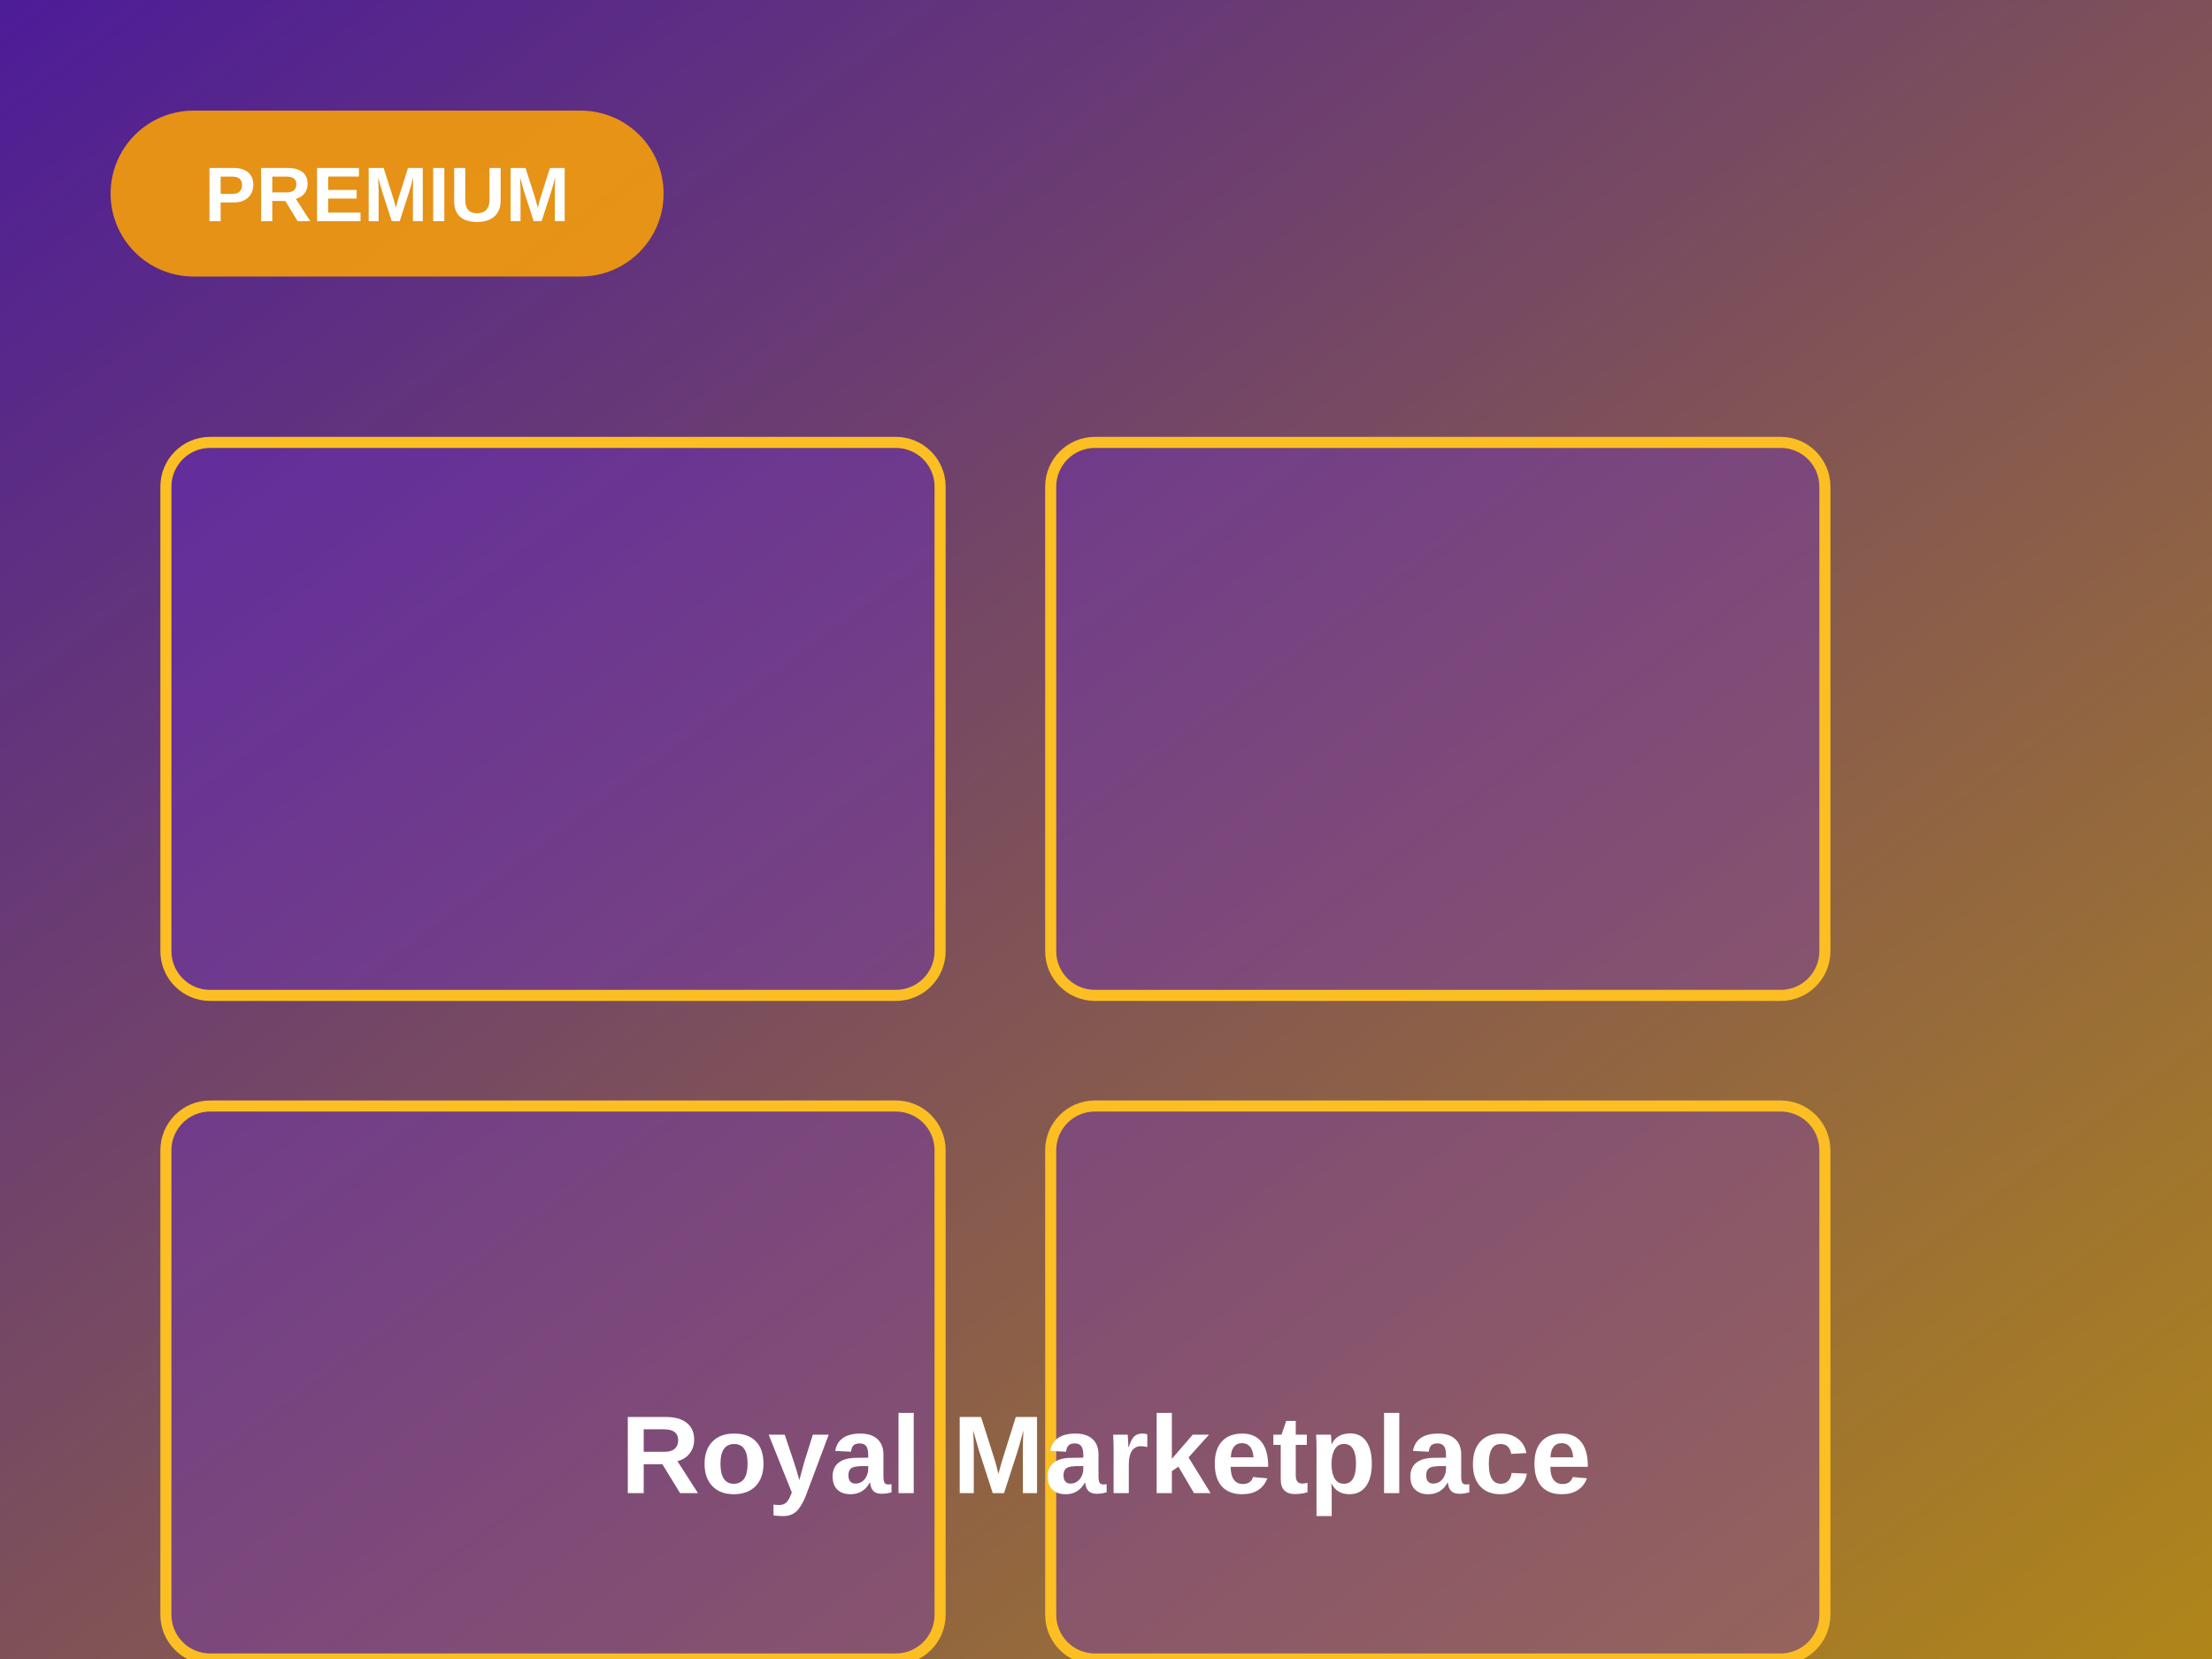
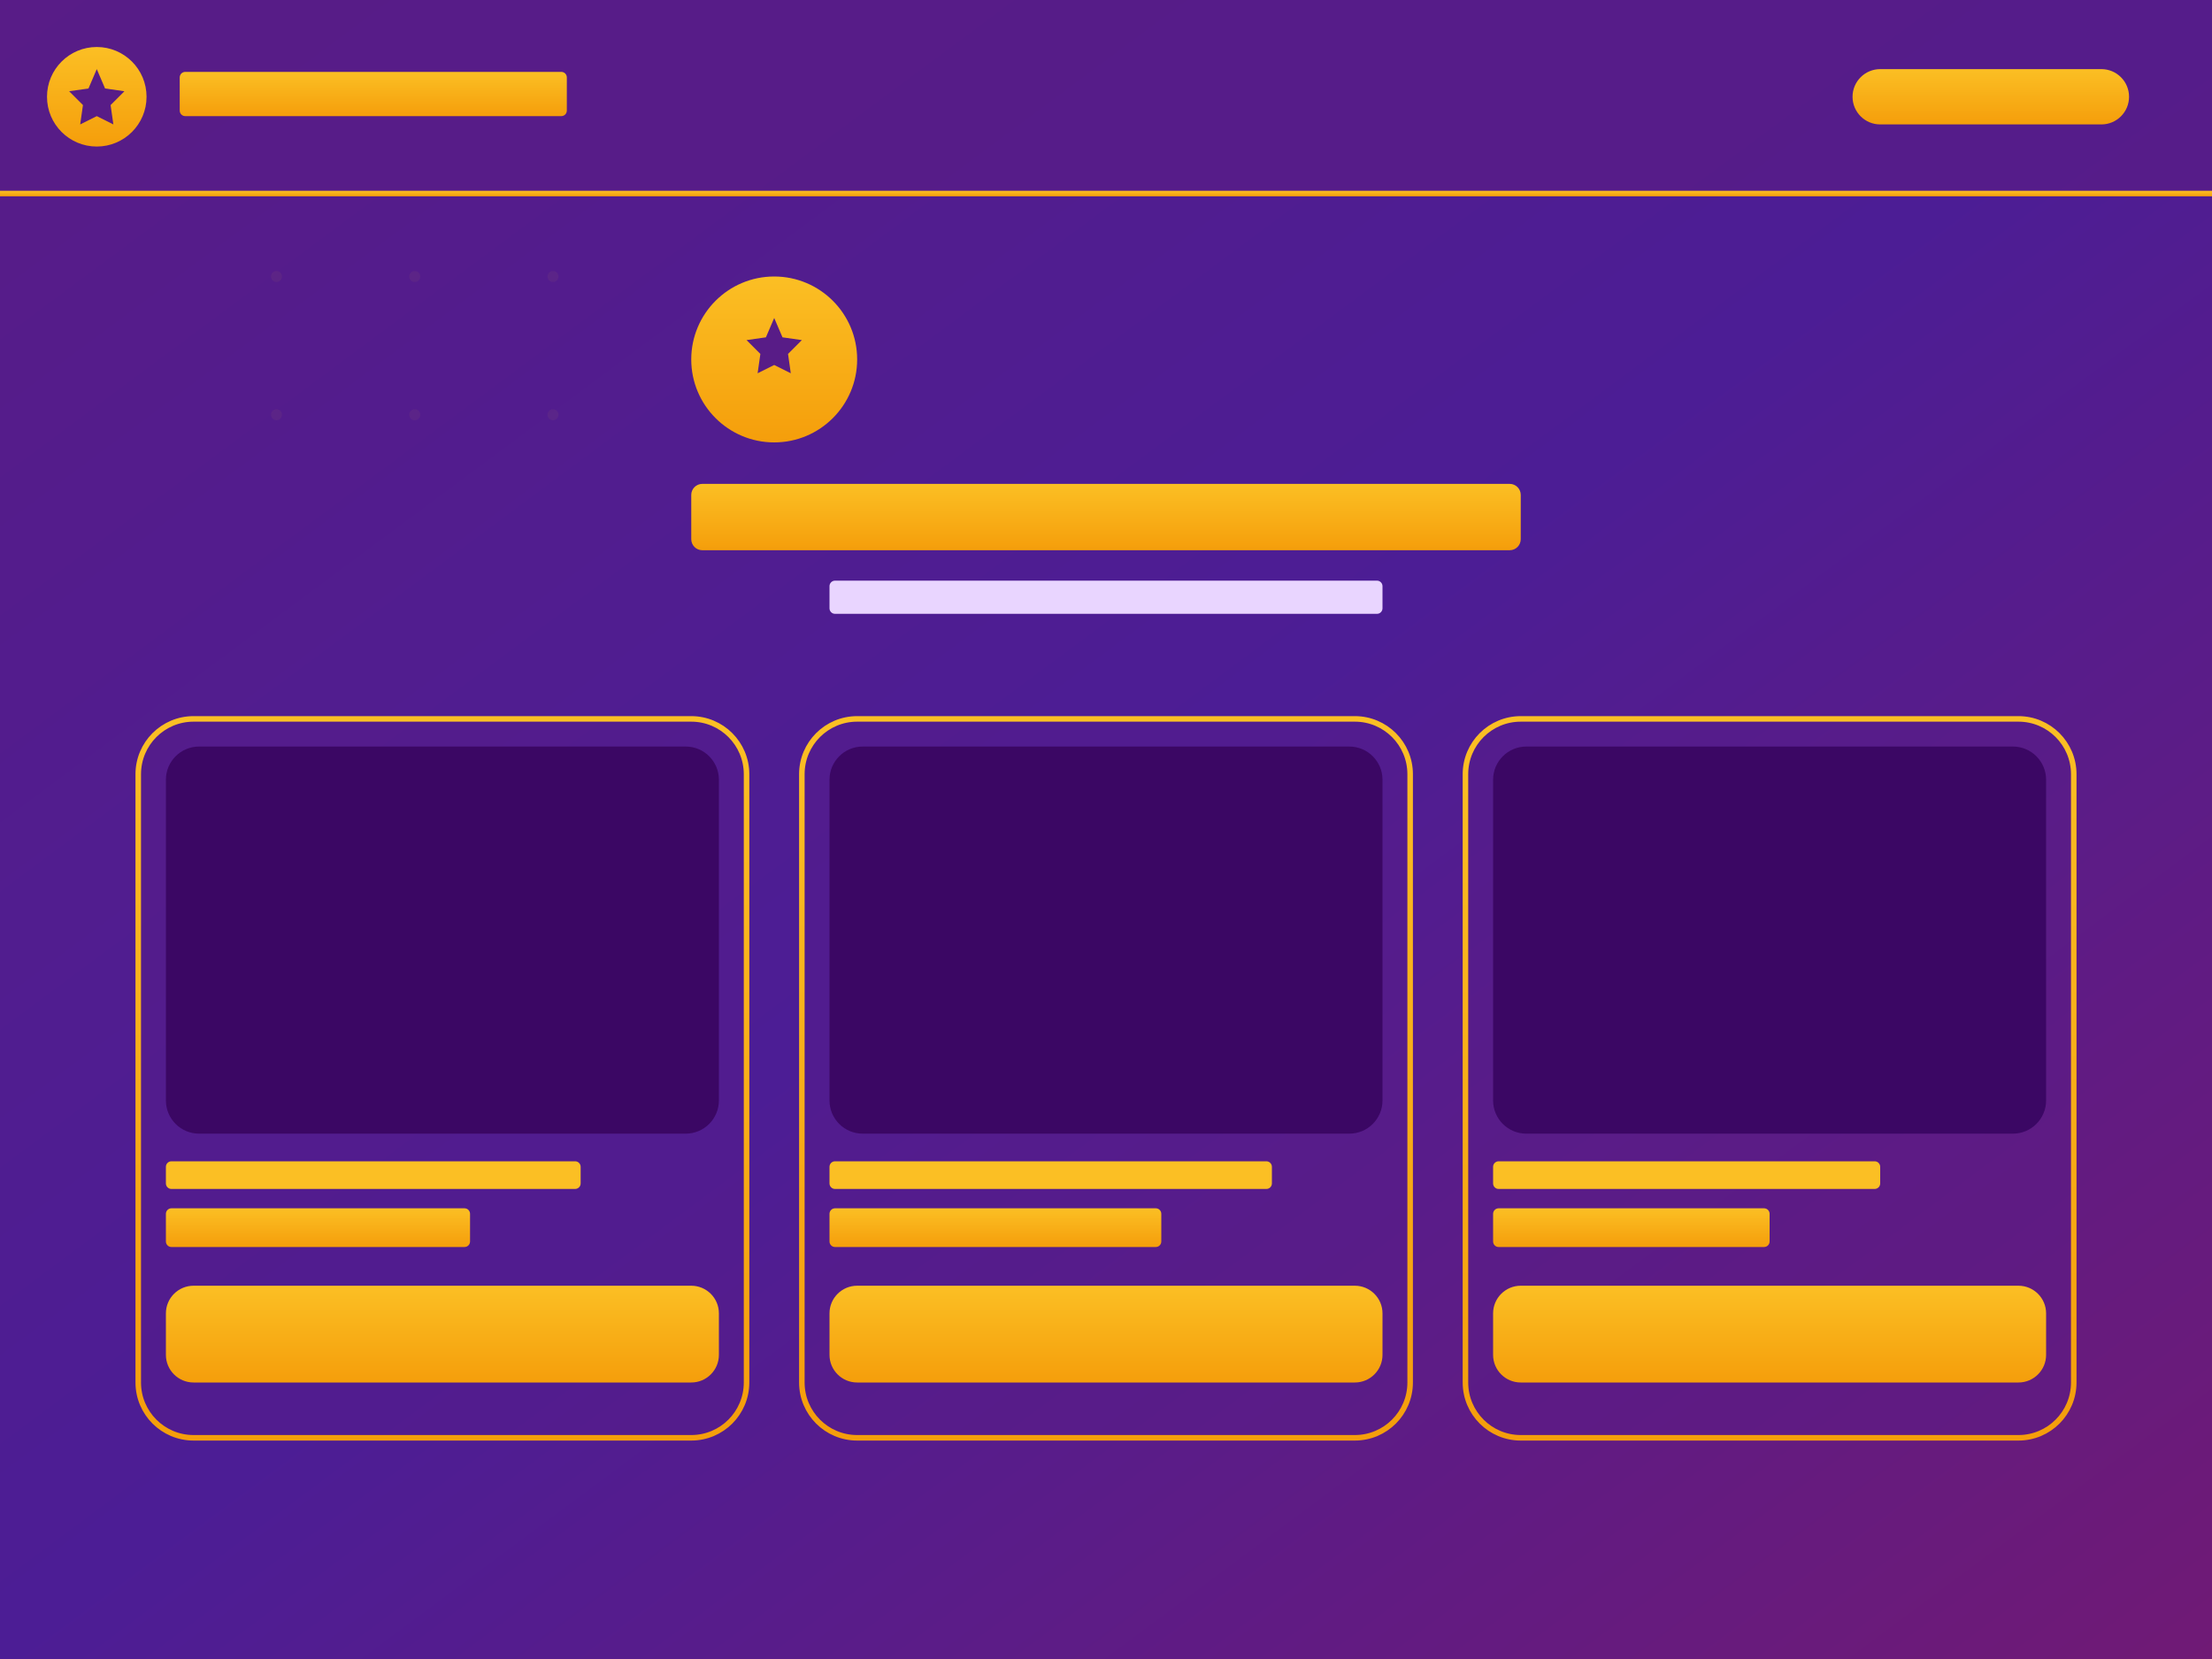
- <svg xmlns="http://www.w3.org/2000/svg" width="400" height="300">
+ <svg xmlns="http://www.w3.org/2000/svg" width="800" height="600">
  <defs>
-     <linearGradient id="grad-royal-marketplace" x1="0%" y1="0%" x2="100%" y2="100%">
-       <stop offset="0%" style="stop-color:#6D28D9;stop-opacity:1" />
-       <stop offset="100%" style="stop-color:#FBBF24;stop-opacity:1" />
+     <linearGradient id="bg6" x1="0%" y1="0%" x2="100%" y2="100%">
+       <stop offset="0%" style="stop-color:#581c87;stop-opacity:1" />
+       <stop offset="50%" style="stop-color:#4c1d95;stop-opacity:1" />
+       <stop offset="100%" style="stop-color:#701a75;stop-opacity:1" />
+     </linearGradient>
+     <linearGradient id="gold6" x1="0%" y1="0%" x2="0%" y2="100%">
+       <stop offset="0%" style="stop-color:#fbbf24;stop-opacity:1" />
+       <stop offset="100%" style="stop-color:#f59e0b;stop-opacity:1" />
    </linearGradient>
  </defs>
-   <rect width="400" height="300" fill="url(#grad-royal-marketplace)" />
-   <rect width="400" height="300" fill="rgba(0,0,0,0.3)" />
-   <g>
-     <rect x="20" y="20" width="100" height="30" rx="15" fill="#F59E0B" fill-opacity="0.9" />
-     <text x="70" y="40" font-family="Arial, sans-serif" font-size="14" font-weight="bold" fill="white" text-anchor="middle">PREMIUM</text>
+   <rect width="800" height="600" fill="url(#bg6)" />
+   <g opacity="0.05">
+     <circle cx="100" cy="100" r="2" fill="#fbbf24" />
+     <circle cx="150" cy="100" r="2" fill="#fbbf24" />
+     <circle cx="200" cy="100" r="2" fill="#fbbf24" />
+     <circle cx="100" cy="150" r="2" fill="#fbbf24" />
+     <circle cx="150" cy="150" r="2" fill="#fbbf24" />
+     <circle cx="200" cy="150" r="2" fill="#fbbf24" />
  </g>
-   <rect x="30" y="80" width="140" height="100" rx="8" fill="#6D28D9" fill-opacity="0.3" stroke="#FBBF24" stroke-width="2" />
-   <rect x="190" y="80" width="140" height="100" rx="8" fill="#6D28D9" fill-opacity="0.3" stroke="#FBBF24" stroke-width="2" />
-   <rect x="30" y="200" width="140" height="100" rx="8" fill="#6D28D9" fill-opacity="0.3" stroke="#FBBF24" stroke-width="2" />
-   <rect x="190" y="200" width="140" height="100" rx="8" fill="#6D28D9" fill-opacity="0.3" stroke="#FBBF24" stroke-width="2" />
-   <text x="200" y="270" font-family="Arial, sans-serif" font-size="20" font-weight="bold" fill="white" text-anchor="middle">Royal Marketplace</text>
+   <rect width="800" height="70" fill="#581c87" fill-opacity="0.8" />
+   <rect x="0" y="69" width="800" height="2" fill="url(#gold6)" />
+   <circle cx="35" cy="35" r="18" fill="url(#gold6)" />
+   <polygon points="35,25 38,32 45,33 40,38 41,45 35,42 29,45 30,38 25,33 32,32" fill="#581c87" />
+   <rect x="65" y="26" width="140" height="16" rx="2" fill="url(#gold6)" />
+   <rect x="670" y="25" width="100" height="20" rx="10" fill="url(#gold6)" />
+   <rect x="250" y="100" width="60" height="60" rx="30" fill="url(#gold6)" />
+   <polygon points="280,115 283,122 290,123 285,128 286,135 280,132 274,135 275,128 270,123 277,122" fill="#581c87" />
+   <rect x="250" y="175" width="300" height="24" rx="4" fill="url(#gold6)" />
+   <rect x="300" y="210" width="200" height="12" rx="2" fill="#e9d5ff" />
+   <g transform="translate(50, 260)">
+     <rect width="220" height="260" rx="20" fill="#581c87" fill-opacity="0.4" stroke="url(#gold6)" stroke-width="2" />
+     <rect x="10" y="10" width="200" height="140" rx="12" fill="#3b0764" />
+     <rect x="10" y="160" width="150" height="10" rx="2" fill="#fbbf24" />
+     <rect x="10" y="177" width="110" height="14" rx="2" fill="url(#gold6)" />
+     <rect x="10" y="205" width="200" height="35" rx="10" fill="url(#gold6)" />
+     <g transform="translate(240, 0)">
+       <rect width="220" height="260" rx="20" fill="#581c87" fill-opacity="0.4" stroke="url(#gold6)" stroke-width="2" />
+       <rect x="10" y="10" width="200" height="140" rx="12" fill="#3b0764" />
+       <rect x="10" y="160" width="160" height="10" rx="2" fill="#fbbf24" />
+       <rect x="10" y="177" width="120" height="14" rx="2" fill="url(#gold6)" />
+       <rect x="10" y="205" width="200" height="35" rx="10" fill="url(#gold6)" />
+     </g>
+     <g transform="translate(480, 0)">
+       <rect width="220" height="260" rx="20" fill="#581c87" fill-opacity="0.4" stroke="url(#gold6)" stroke-width="2" />
+       <rect x="10" y="10" width="200" height="140" rx="12" fill="#3b0764" />
+       <rect x="10" y="160" width="140" height="10" rx="2" fill="#fbbf24" />
+       <rect x="10" y="177" width="100" height="14" rx="2" fill="url(#gold6)" />
+       <rect x="10" y="205" width="200" height="35" rx="10" fill="url(#gold6)" />
+     </g>
+   </g>
</svg>
